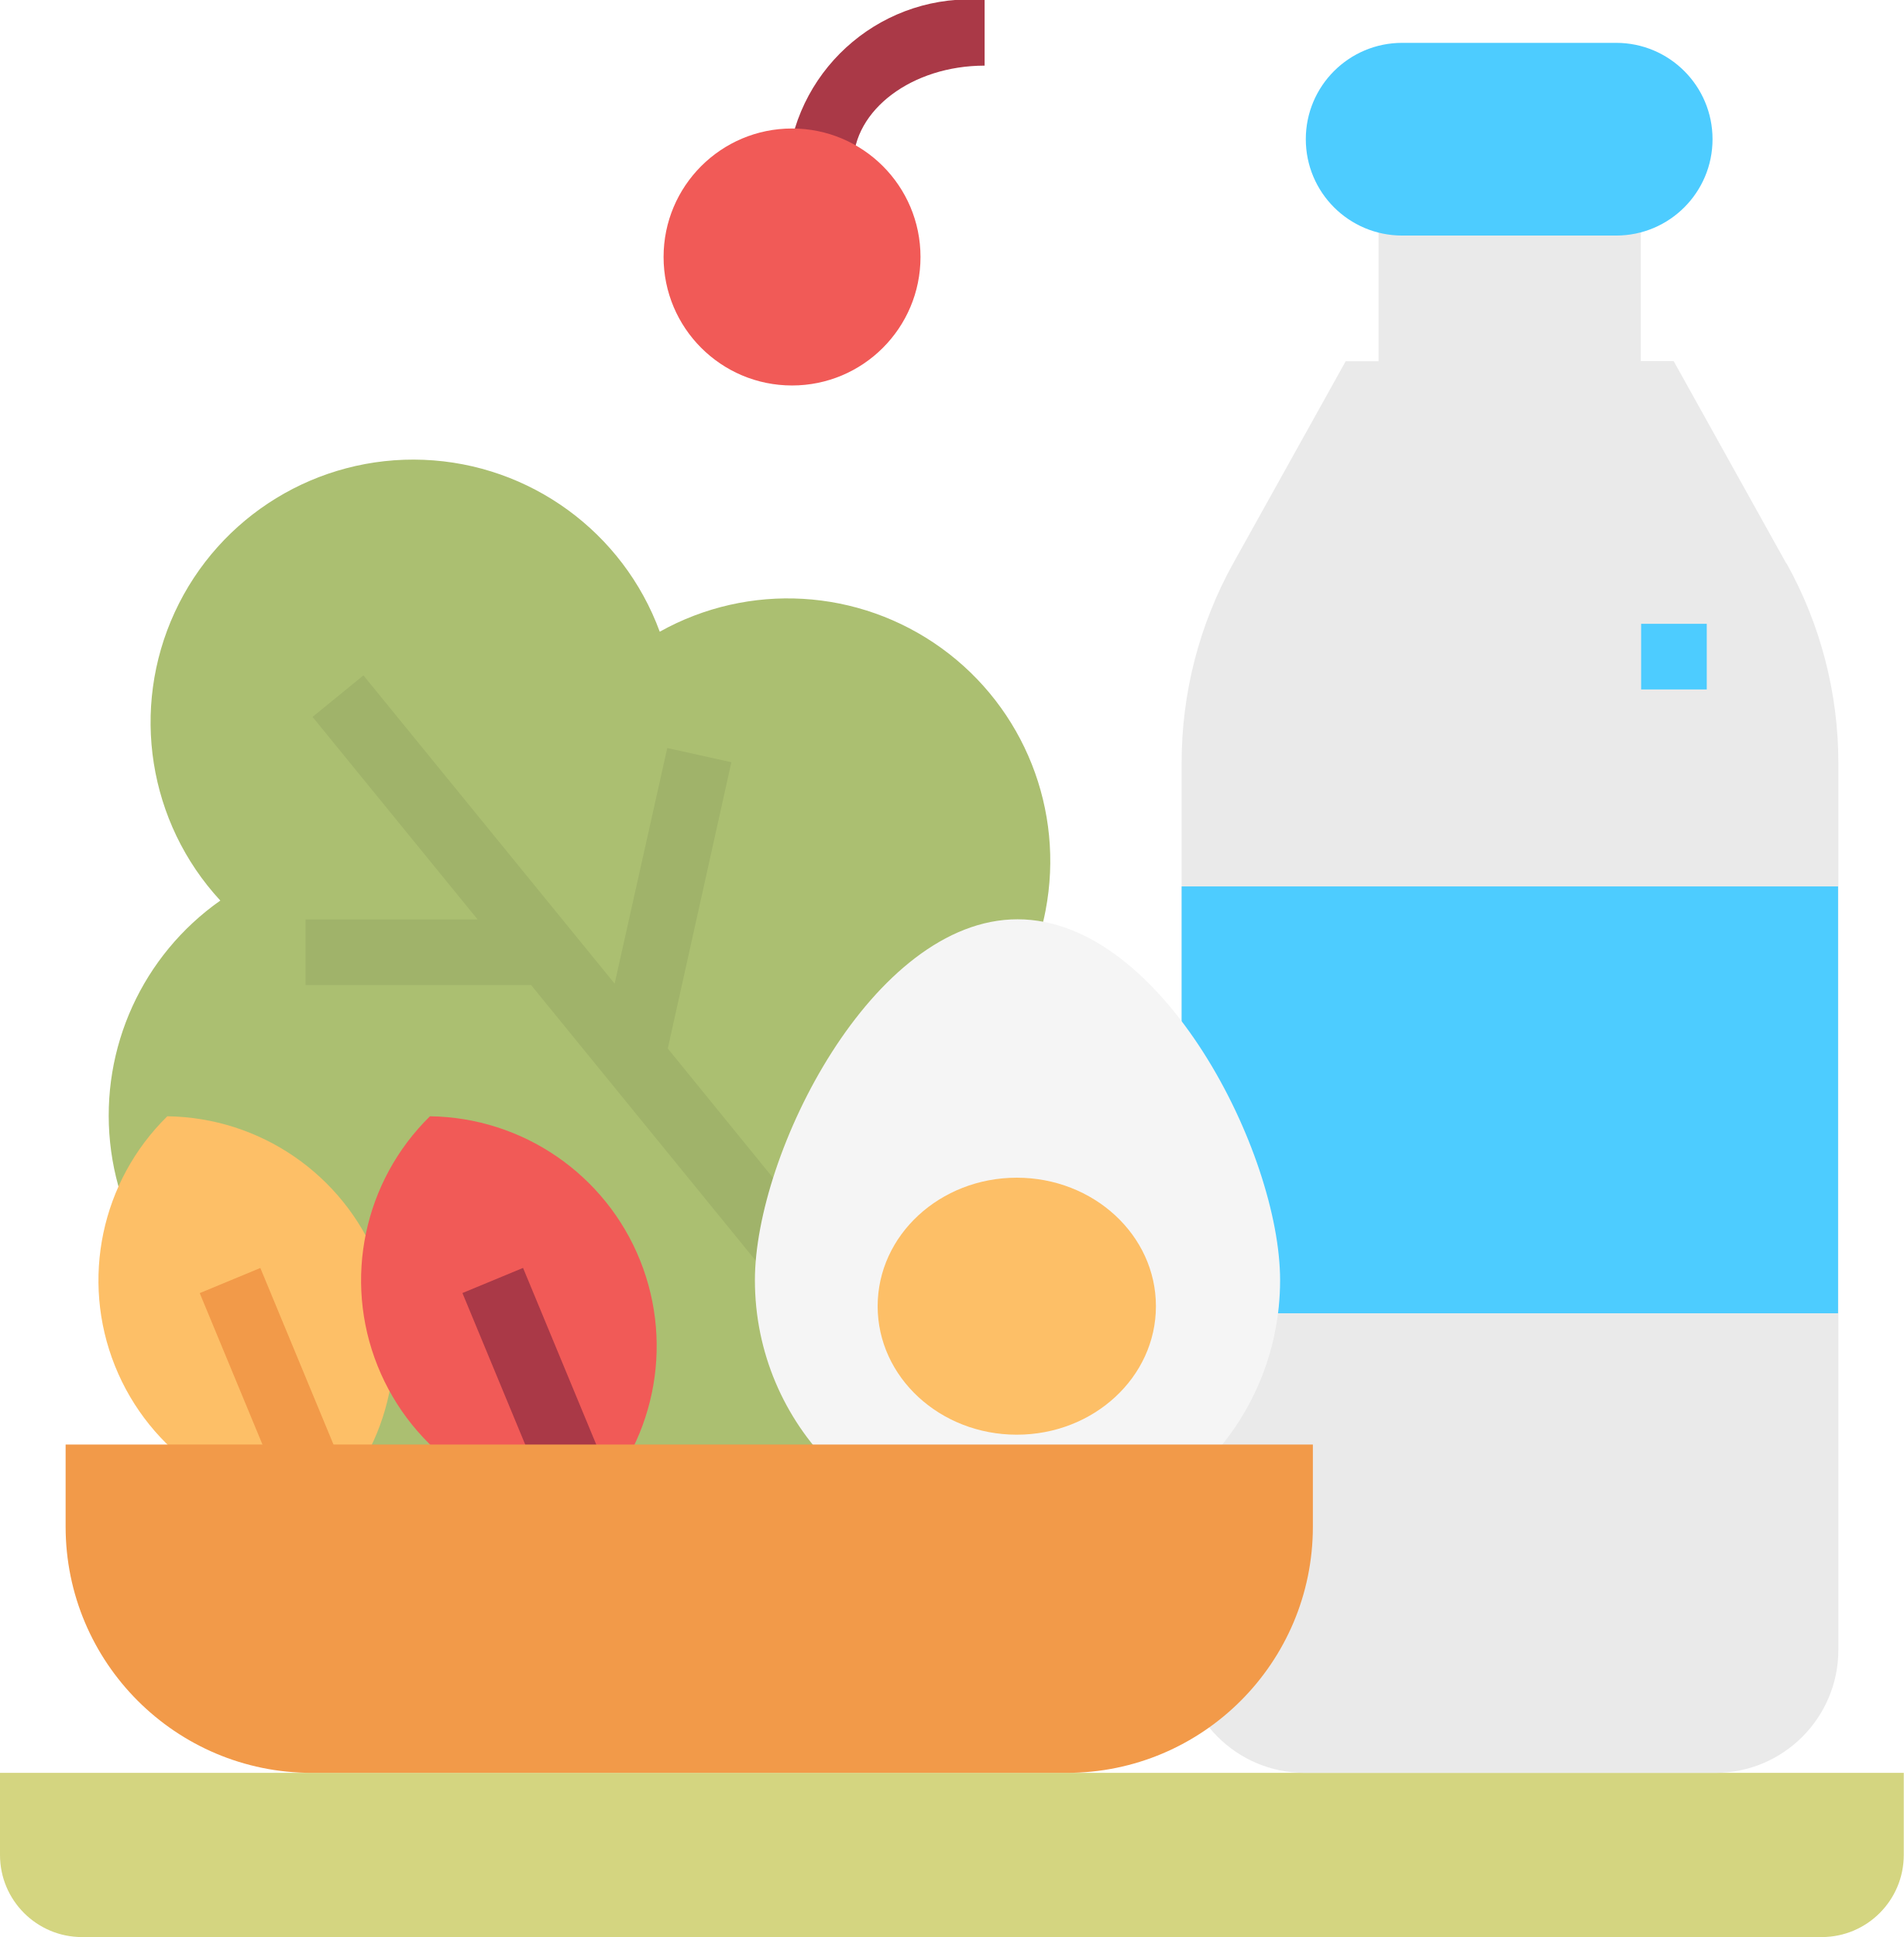
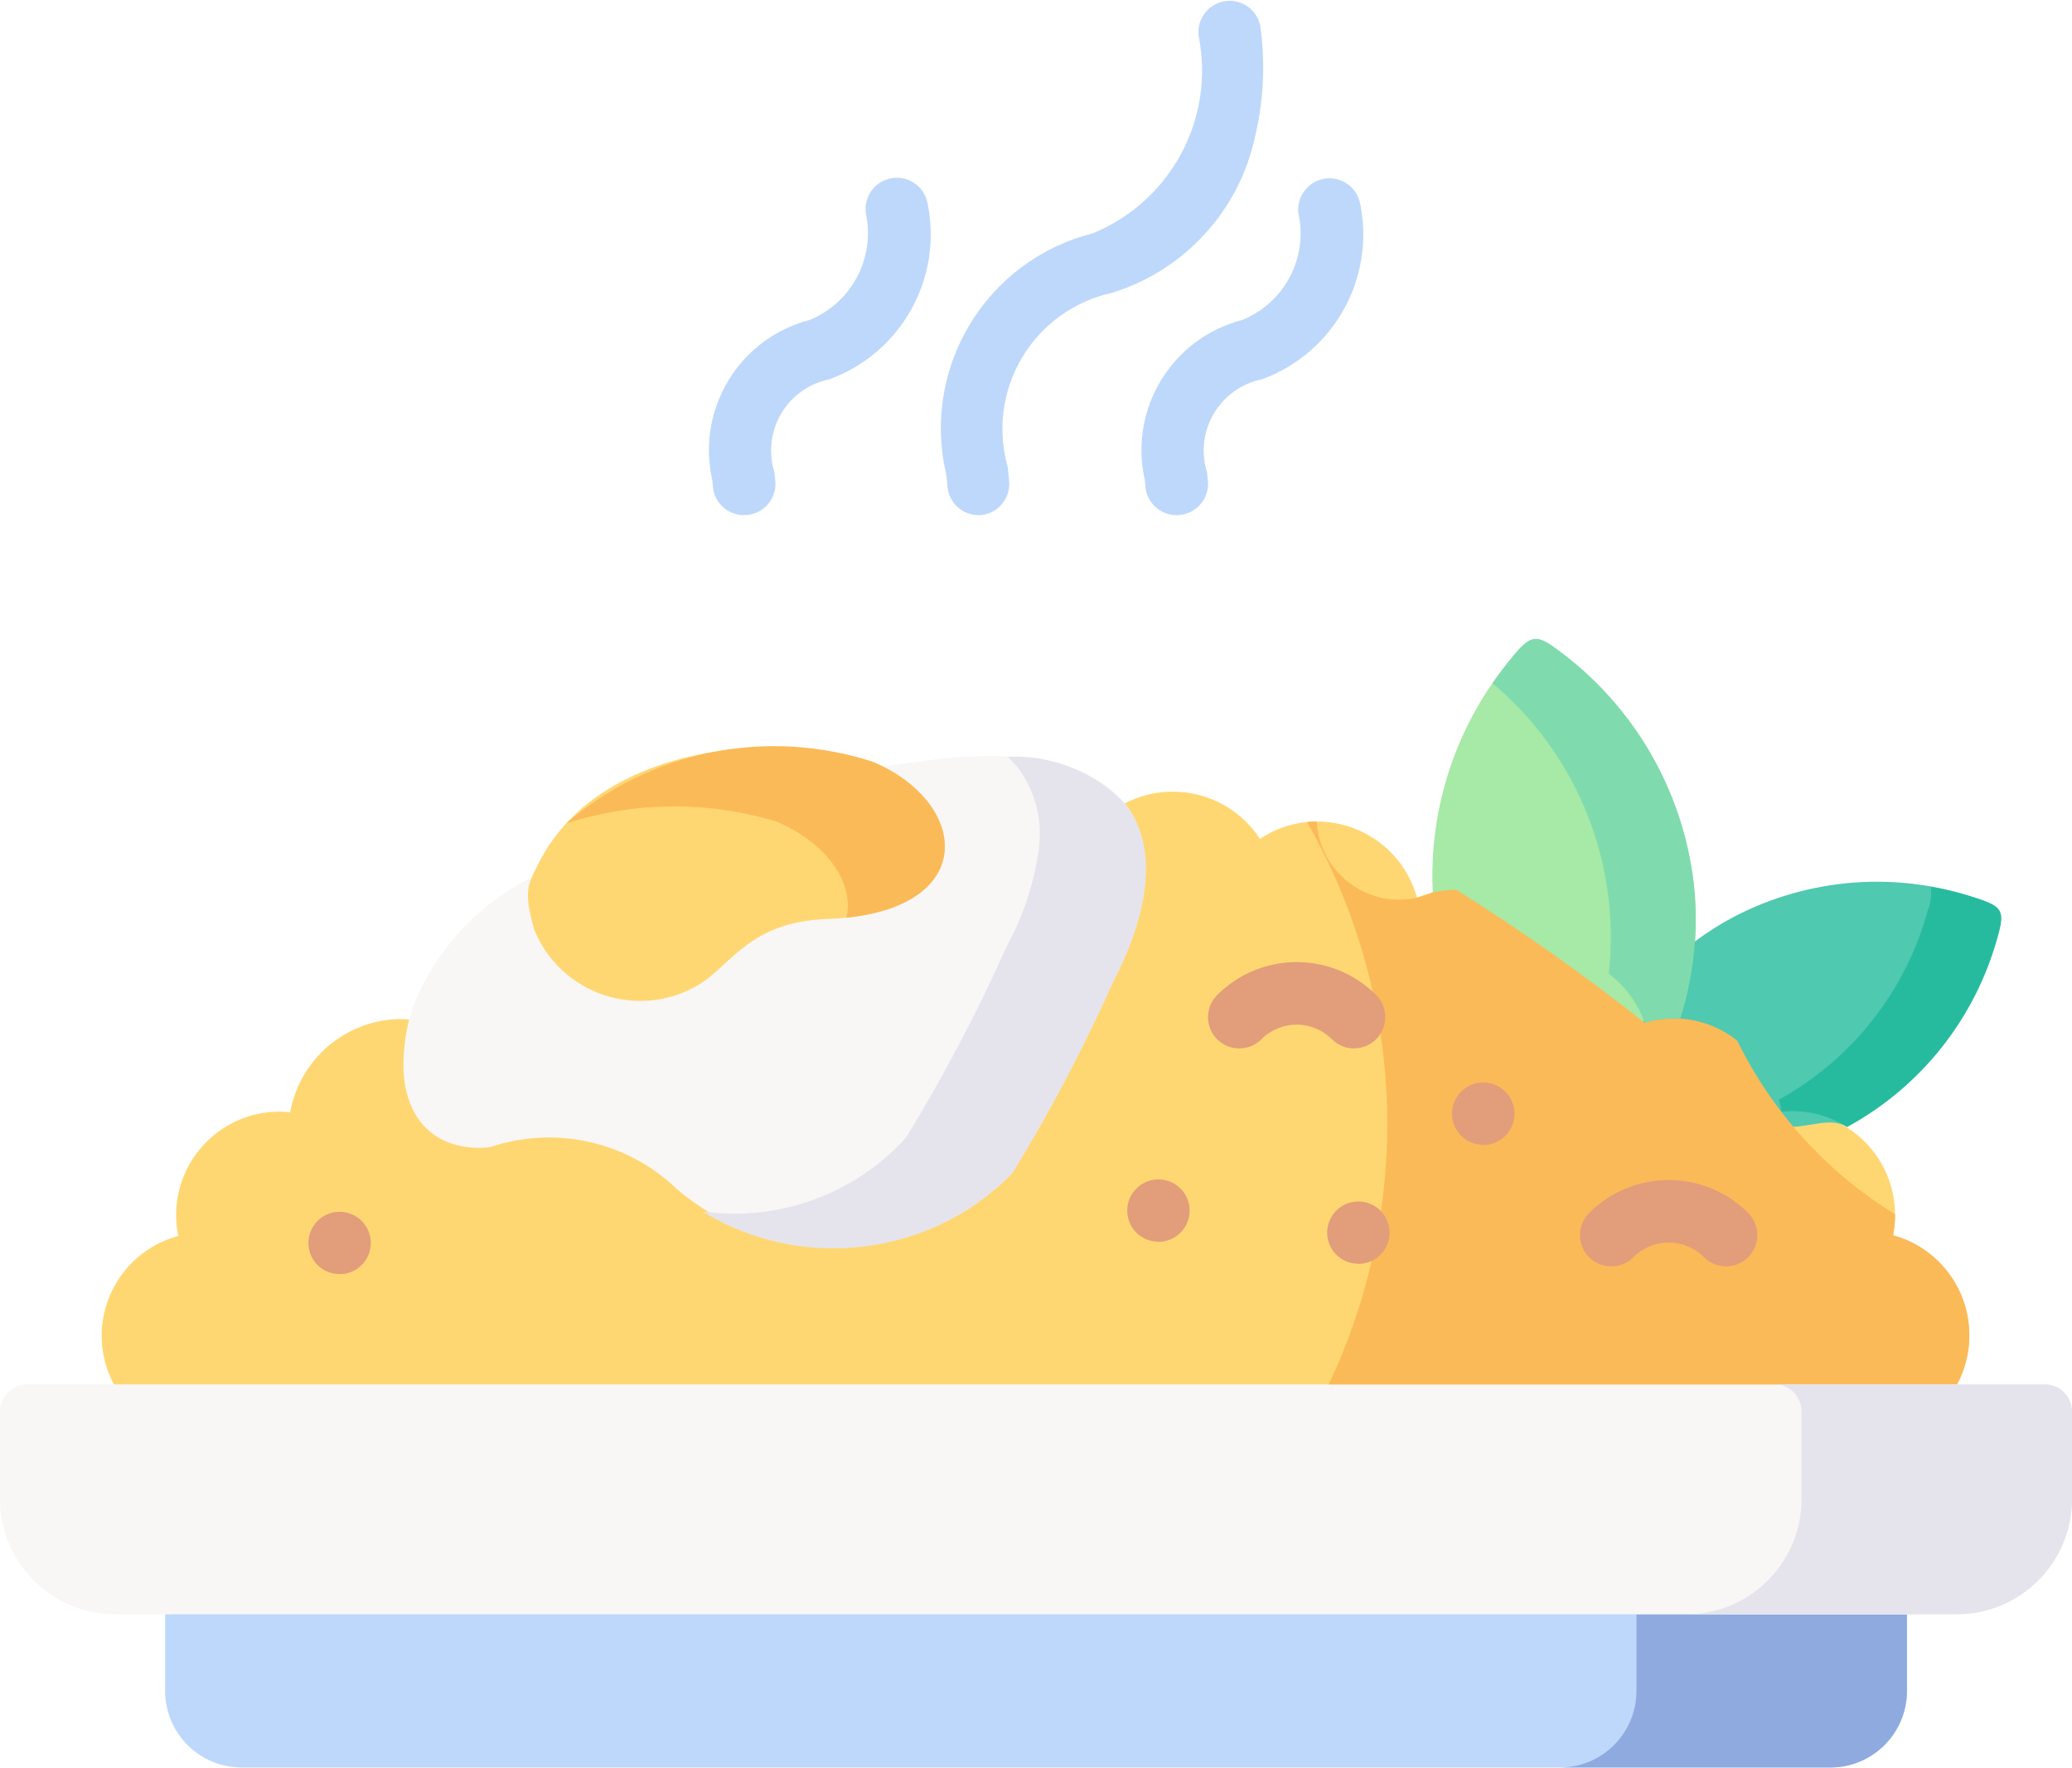
- <svg xmlns="http://www.w3.org/2000/svg" width="25.327" height="25.763" viewBox="0 0 25.327 25.763">
-   <defs>
-     <style>.a{fill:#d4d580;}.b{fill:#eaeaea;}.c{fill:#4dccff;}.d{fill:#abbf71;}.e{fill:#fdbf67;}.f{fill:#f29a49;}.g{fill:#f15a57;}.h{fill:#aa3947;}.i{fill:#a0b36a;}.j{fill:#f5f5f5;}</style>
-   </defs>
-   <g transform="translate(-24 -16)">
-     <path class="a" d="M24,448H49.327v1.092a1.092,1.092,0,0,1-1.092,1.092H25.092A1.092,1.092,0,0,1,24,449.092Z" transform="translate(0 -408.42)" />
-     <g transform="translate(39.72 16.57)">
-       <path class="b" d="M320.046,76.44l-1.5-2.694h-.437V72H314.62v1.747h-.437l-1.5,2.694A5.458,5.458,0,0,0,312,79.091V90.886a1.637,1.637,0,0,0,1.637,1.637H319.1a1.637,1.637,0,0,0,1.637-1.637V79.091a5.458,5.458,0,0,0-.687-2.651Z" transform="translate(-312 -69.513)" />
-       <g transform="translate(0 0)">
-         <path class="c" d="M0,0H8.733V5.677H0Z" transform="translate(8.733 16.897) rotate(180)" />
-         <rect class="c" width="5.411" height="2.563" rx="1.282" transform="translate(7.063 2.563) rotate(180)" />
-       </g>
+ <svg xmlns="http://www.w3.org/2000/svg" width="29.753" height="25.378" viewBox="0 0 29.753 25.378">
+   <g id="lunch" transform="translate(0 -37.648)">
+     <g id="Group_1683" data-name="Group 1683" transform="translate(2.371 60.108)">
+       <path id="Path_3051" data-name="Path 3051" d="M65.807,424.872l-12.519-.718-12.493.718v1.1a1.1,1.1,0,0,0,1.1,1.1H64.707a1.1,1.1,0,0,0,1.1-1.1Z" transform="translate(-40.795 -424.154)" fill="#bed8fb" fill-rule="evenodd" />
    </g>
-     <g transform="translate(24.873 16)">
-       <path class="d" d="M62.956,134.01a3.493,3.493,0,0,0-5.133-3.708,3.494,3.494,0,1,0-5.846,3.576,3.494,3.494,0,0,0,.626,6.067,2.62,2.62,0,0,0,4.252,1.419,3.494,3.494,0,0,0,4.679-5.154A3.482,3.482,0,0,0,62.956,134.01Z" transform="translate(-49.919 -121.9)" />
-       <g transform="translate(0.436 14.847)">
-         <path class="e" d="M48.914,288a3.057,3.057,0,0,0,2.1,5.239,3.057,3.057,0,0,0-2.1-5.239Z" transform="translate(-47.997 -288)" />
-         <path class="f" d="M0,0H.873V3.308H0Z" transform="translate(1.348 2.352) rotate(-22.514)" />
-       </g>
-       <g transform="translate(3.93 14.847)">
-         <path class="g" d="M112.914,288a3.057,3.057,0,0,0,2.1,5.239,3.057,3.057,0,0,0-2.1-5.239Z" transform="translate(-111.997 -288)" />
-         <path class="h" d="M0,0H.873V3.308H0Z" transform="translate(1.349 2.351) rotate(-22.514)" />
-       </g>
-       <path class="i" d="M103.3,185.52l.846-3.808-.853-.189-.7,3.134-3.342-4.1-.677.552,2.195,2.693H98.481v.873h3l3.072,3.769.677-.552Z" transform="translate(-95.289 -171.574)" />
-       <g transform="translate(7.955)">
-         <path class="h" d="M216.873,18.183H216A2.435,2.435,0,0,1,218.62,16v.873C217.657,16.873,216.873,17.461,216.873,18.183Z" transform="translate(-214.349 -16)" />
-         <circle class="g" cx="1.709" cy="1.709" r="1.709" transform="translate(0 1.709)" />
-       </g>
-       <path class="j" d="M208,244.8a3.493,3.493,0,0,0,6.987,0c0-1.688-1.564-4.8-3.493-4.8S208,243.115,208,244.8Z" transform="translate(-198.83 -227.773)" />
-       <ellipse class="e" cx="1.851" cy="1.709" rx="1.851" ry="1.709" transform="translate(10.803 15.664)" />
-       <path class="f" d="M3.275,0H13.318a3.275,3.275,0,0,1,3.275,3.275V4.367H0V3.275A3.275,3.275,0,0,1,3.275,0Z" transform="translate(16.593 23.58) rotate(180)" />
+     <g id="Group_1684" data-name="Group 1684" transform="translate(22.399 60.826)">
+       <path id="Path_3052" data-name="Path 3052" d="M390.422,436.507h-3.884v1.1a1.1,1.1,0,0,1-1.1,1.1h3.884a1.1,1.1,0,0,0,1.1-1.1Z" transform="translate(-385.438 -436.507)" fill="#8eaadf" fill-rule="evenodd" />
    </g>
-     <path class="c" d="M424,168h.873v.873H424Z" transform="translate(-378.167 -143.703)" />
+     <g id="Group_1685" data-name="Group 1685" transform="translate(1.466 49.011)">
+       <path id="Path_3053" data-name="Path 3053" d="M44.68,234.608a1.527,1.527,0,0,0-.343.039,1.481,1.481,0,0,0-.227.075,1.487,1.487,0,0,0-1.432-1.093,1.468,1.468,0,0,0-.823.249A1.486,1.486,0,0,0,40.6,233.2a1.471,1.471,0,0,0-.694.173c-.5.271-11.244,6.956-10.267,3.1a1.187,1.187,0,0,0-.156-.008,1.629,1.629,0,0,0-1.553,1.337,1.468,1.468,0,0,0-.151-.008,1.486,1.486,0,0,0-1.487,1.485,1.4,1.4,0,0,0,.031.3,1.487,1.487,0,0,0-1.1,1.434,1.469,1.469,0,0,0,.182.709l14.329,1.078,12.128-1.078a1.487,1.487,0,0,0-.916-2.143,1.529,1.529,0,0,0,.029-.3,1.479,1.479,0,0,0-1.638-1.476,1.486,1.486,0,0,0-.63-1.017,1.471,1.471,0,0,0-.82-.317c-.034,0-.068,0-.1,0a1.5,1.5,0,0,0-.414.058,1.487,1.487,0,0,0-1.327-.994A1.485,1.485,0,0,0,44.68,234.608Z" transform="translate(-25.229 -233.196)" fill="#ffd772" fill-rule="evenodd" />
+     </g>
+     <g id="Group_1686" data-name="Group 1686" transform="translate(5.792 48.508)">
+       <path id="Path_3054" data-name="Path 3054" d="M106.556,224.678c-.107,1.2-3.209,2.484-5.045,1.593a3.519,3.519,0,0,0-1.7,1.848c-.019.063-.037.126-.053.187-.307,1.215.216,1.928,1.151,1.84a2.647,2.647,0,0,1,2.688.6,3.529,3.529,0,0,0,4.814-.231,24.272,24.272,0,0,0,1.448-2.749c.54-1.04.638-1.969.166-2.561-.412-.518-1.261-.781-2.632-.638C107.137,224.6,106.855,224.634,106.556,224.678Z" transform="translate(-99.669 -224.533)" fill="#f9f6f6" fill-rule="evenodd" />
+     </g>
+     <g id="Group_1687" data-name="Group 1687" transform="translate(7.58 48.373)">
+       <path id="Path_3055" data-name="Path 3055" d="M135.4,222.429c-1.319-.463-3.927-.275-4.8,1.437-.042.085-.08.153-.107.219-.075.173-.083.328.039.757a1.642,1.642,0,0,0,2.364.781c.465-.289.733-.9,1.833-.942,2.114-.07,2.092-1.541.809-2.189C135.494,222.47,135.448,222.449,135.4,222.429Z" transform="translate(-130.438 -222.211)" fill="#ffd772" fill-rule="evenodd" />
+     </g>
+     <g id="Group_1688" data-name="Group 1688" transform="translate(20.567 46.822)">
+       <path id="Path_3056" data-name="Path 3056" d="M355.077,195.769a4.879,4.879,0,0,0-1.149,3.389,3.843,3.843,0,0,0,1.514,1.607c.845.044,1.02.426,1.514.426.034,0,.5-.222.529-.219a4.8,4.8,0,0,0,.21-1.112,4.649,4.649,0,0,0-.022-.854,4.861,4.861,0,0,0-1.93-3.316C355.418,195.443,355.339,195.453,355.077,195.769Z" transform="translate(-353.921 -195.517)" fill="#a7e9a6" fill-rule="evenodd" />
+     </g>
+     <g id="Group_1689" data-name="Group 1689" transform="translate(23.523 50.31)">
+       <path id="Path_3057" data-name="Path 3057" d="M409.668,255.793a4.444,4.444,0,0,0-3.5.261,4.19,4.19,0,0,0-.558.353c-.411.321-1.04,1.425-.74,1.848a3.005,3.005,0,0,1,1.078.652,8.692,8.692,0,0,0,1.023.165c.29,0,.591-.144.82,0a4.445,4.445,0,0,0,2.164-2.736C410.058,255.976,410.022,255.91,409.668,255.793Z" transform="translate(-404.792 -255.553)" fill="#4fc9af" fill-rule="evenodd" />
+     </g>
+     <g id="Group_1690" data-name="Group 1690" transform="translate(0 57.525)">
+       <path id="Path_3058" data-name="Path 3058" d="M28.106,379.707H.387a.388.388,0,0,0-.387.387v1.264a1.655,1.655,0,0,0,1.649,1.65H28.1a1.656,1.656,0,0,0,1.651-1.65v-1.264a.389.389,0,0,0-.387-.387Z" transform="translate(0 -379.707)" fill="#f9f6f6" fill-rule="evenodd" />
+     </g>
+     <g id="Group_1691" data-name="Group 1691" transform="translate(18.774 49.444)">
+       <path id="Path_3059" data-name="Path 3059" d="M327.9,243.53a29.694,29.694,0,0,0-2.7-1.907,1.528,1.528,0,0,0-.343.039,1.181,1.181,0,0,1-1.66-1.018c-.048,0-.1,0-.141.007a8.729,8.729,0,0,1,.311,8.074h9.021a1.487,1.487,0,0,0-.916-2.143,1.528,1.528,0,0,0,.029-.3,6.042,6.042,0,0,1-2.267-2.493,1.47,1.47,0,0,0-.82-.317c-.034,0-.068,0-.1,0A1.505,1.505,0,0,0,327.9,243.53Z" transform="translate(-323.062 -240.643)" fill="#fbba58" fill-rule="evenodd" />
+     </g>
+     <g id="Group_1692" data-name="Group 1692" transform="translate(21.431 46.822)">
+       <path id="Path_3060" data-name="Path 3060" d="M371.681,199.007a4.86,4.86,0,0,0-1.929-3.316c-.326-.248-.406-.238-.667.078-.1.124-.2.253-.292.385a4.752,4.752,0,0,1,1.689,3.956c-.005.073-.012.144-.019.216a1.49,1.49,0,0,1,.514.7,1.508,1.508,0,0,1,.414-.058c.034,0,.068,0,.1,0a4.8,4.8,0,0,0,.21-1.112A4.643,4.643,0,0,0,371.681,199.007Z" transform="translate(-368.793 -195.518)" fill="#7fdbae" fill-rule="evenodd" />
+     </g>
+     <g id="Group_1693" data-name="Group 1693" transform="translate(25.545 50.379)">
+       <path id="Path_3061" data-name="Path 3061" d="M442.72,257.448c.1-.36.068-.426-.287-.543a4.974,4.974,0,0,0-.675-.171.64.64,0,0,1-.041.338,4.439,4.439,0,0,1-2.138,2.72,1.42,1.42,0,0,1,.036.173,1.466,1.466,0,0,1,.942.219A4.445,4.445,0,0,0,442.72,257.448Z" transform="translate(-439.579 -256.734)" fill="#26bb9e" fill-rule="evenodd" />
+     </g>
+     <g id="Group_1694" data-name="Group 1694" transform="translate(8.132 48.373)">
+       <path id="Path_3062" data-name="Path 3062" d="M143.96,224.662c1.826-.188,1.746-1.553.524-2.17-.044-.022-.09-.042-.136-.063a4.565,4.565,0,0,0-4.412.879,5.056,5.056,0,0,1,3.019-.025c.048.02.093.041.137.063C143.736,223.671,144.063,224.2,143.96,224.662Z" transform="translate(-139.936 -222.211)" fill="#fbba58" fill-rule="evenodd" />
+     </g>
+     <g id="Group_1695" data-name="Group 1695" transform="translate(10.085 48.514)">
+       <path id="Path_3063" data-name="Path 3063" d="M178,230.62a24.268,24.268,0,0,0,1.448-2.749c.54-1.04.638-1.969.166-2.561a2.187,2.187,0,0,0-1.682-.67,1.378,1.378,0,0,1,.153.163,1.6,1.6,0,0,1,.283,1.241,4.02,4.02,0,0,1-.45,1.32,24.028,24.028,0,0,1-1.448,2.749,3.336,3.336,0,0,1-2.919,1.056A3.6,3.6,0,0,0,178,230.62Z" transform="translate(-173.548 -224.64)" fill="#e5e4ed" fill-rule="evenodd" />
+     </g>
+     <g id="Group_1696" data-name="Group 1696" transform="translate(24.219 57.525)">
+       <path id="Path_3064" data-name="Path 3064" d="M422.307,380.094a.389.389,0,0,0-.387-.387h-3.884a.388.388,0,0,1,.387.387v1.264a1.655,1.655,0,0,1-1.649,1.65h3.883a1.656,1.656,0,0,0,1.651-1.65v-1.264Z" transform="translate(-416.773 -379.707)" fill="#e5e4ed" fill-rule="evenodd" />
+     </g>
+     <g id="Group_1697" data-name="Group 1697" transform="translate(13.542 37.648)">
+       <path id="Path_3065" data-name="Path 3065" d="M233.548,45.045a.449.449,0,0,1-.447-.417c0-.046-.01-.106-.018-.176a2.886,2.886,0,0,1,2.1-3.452,2.524,2.524,0,0,0,1.527-2.829.449.449,0,0,1,.885-.15,4.313,4.313,0,0,1-.069,1.559,3.013,3.013,0,0,1-2.059,2.272,2,2,0,0,0-1.5,2.5c.009.08.017.149.021.213a.449.449,0,0,1-.416.48Z" transform="translate(-233.039 -37.648)" fill="#bed8fb" />
+     </g>
+     <g id="Group_1698" data-name="Group 1698" transform="translate(16.409 40.199)">
+       <path id="Path_3066" data-name="Path 3066" d="M282.857,86.393a.449.449,0,0,1-.447-.415c0-.028-.006-.061-.01-.1a1.931,1.931,0,0,1,1.4-2.288,1.339,1.339,0,0,0,.809-1.523.449.449,0,0,1,.885-.15,2.215,2.215,0,0,1-1.41,2.525,1.044,1.044,0,0,0-.789,1.334c.006.05.011.1.014.133a.449.449,0,0,1-.414.482Z" transform="translate(-282.372 -81.547)" fill="#bed8fb" />
+     </g>
+     <g id="Group_1699" data-name="Group 1699" transform="translate(10.198 40.198)">
+       <path id="Path_3067" data-name="Path 3067" d="M175.977,86.374a.449.449,0,0,1-.447-.415c0-.028-.006-.061-.01-.1a1.931,1.931,0,0,1,1.4-2.288,1.347,1.347,0,0,0,.809-1.521.449.449,0,0,1,.885-.152,2.215,2.215,0,0,1-1.41,2.525,1.044,1.044,0,0,0-.79,1.334c.006.05.011.1.014.133a.449.449,0,0,1-.414.482Z" transform="translate(-175.492 -81.527)" fill="#bed8fb" />
+     </g>
+     <g id="Group_1700" data-name="Group 1700" transform="translate(17.347 51.463)">
+       <path id="Path_3068" data-name="Path 3068" d="M300.613,276.616a.448.448,0,0,1-.318-.132.716.716,0,0,0-1.013,0,.449.449,0,1,1-.635-.635,1.614,1.614,0,0,1,2.283,0,.449.449,0,0,1-.317.766Z" transform="translate(-298.516 -275.377)" fill="#e29d7b" />
+     </g>
+     <g id="Group_1701" data-name="Group 1701" transform="translate(22.689 54.592)">
+       <path id="Path_3069" data-name="Path 3069" d="M390.893,330.466a.449.449,0,0,1-.318-.767,1.614,1.614,0,0,1,2.283,0,.449.449,0,1,1-.635.635.716.716,0,0,0-1.013,0A.447.447,0,0,1,390.893,330.466Z" transform="translate(-390.444 -329.227)" fill="#e29d7b" />
+     </g>
+     <g id="Group_1702" data-name="Group 1702" transform="translate(16.183 54.577)">
+       <path id="Path_3070" data-name="Path 3070" d="M278.932,329.864a.445.445,0,0,1-.316-.131l0,0a.448.448,0,1,1,.318.133Z" transform="translate(-278.483 -328.965)" fill="#e29d7b" />
+     </g>
+     <g id="Group_1703" data-name="Group 1703" transform="translate(4.425 55.042)">
+       <path id="Path_3071" data-name="Path 3071" d="M76.591,337.865a.445.445,0,0,1-.316-.131l0,0a.448.448,0,1,1,.318.133Z" transform="translate(-76.142 -336.966)" fill="#e29d7b" />
+     </g>
+     <g id="Group_1704" data-name="Group 1704" transform="translate(20.85 53.187)">
+       <path id="Path_3072" data-name="Path 3072" d="M359.238,305.947a.448.448,0,0,1-.449-.448v0a.449.449,0,1,1,.449.45Z" transform="translate(-358.789 -305.048)" fill="#e29d7b" />
+     </g>
+     <g id="Group_1705" data-name="Group 1705" transform="translate(19.054 54.894)">
+       <path id="Path_3073" data-name="Path 3073" d="M328.342,335.325a.446.446,0,0,1-.313-.128l0,0a.448.448,0,1,1,.315.13Z" transform="translate(-327.893 -334.426)" fill="#e29d7b" />
+     </g>
  </g>
</svg>
